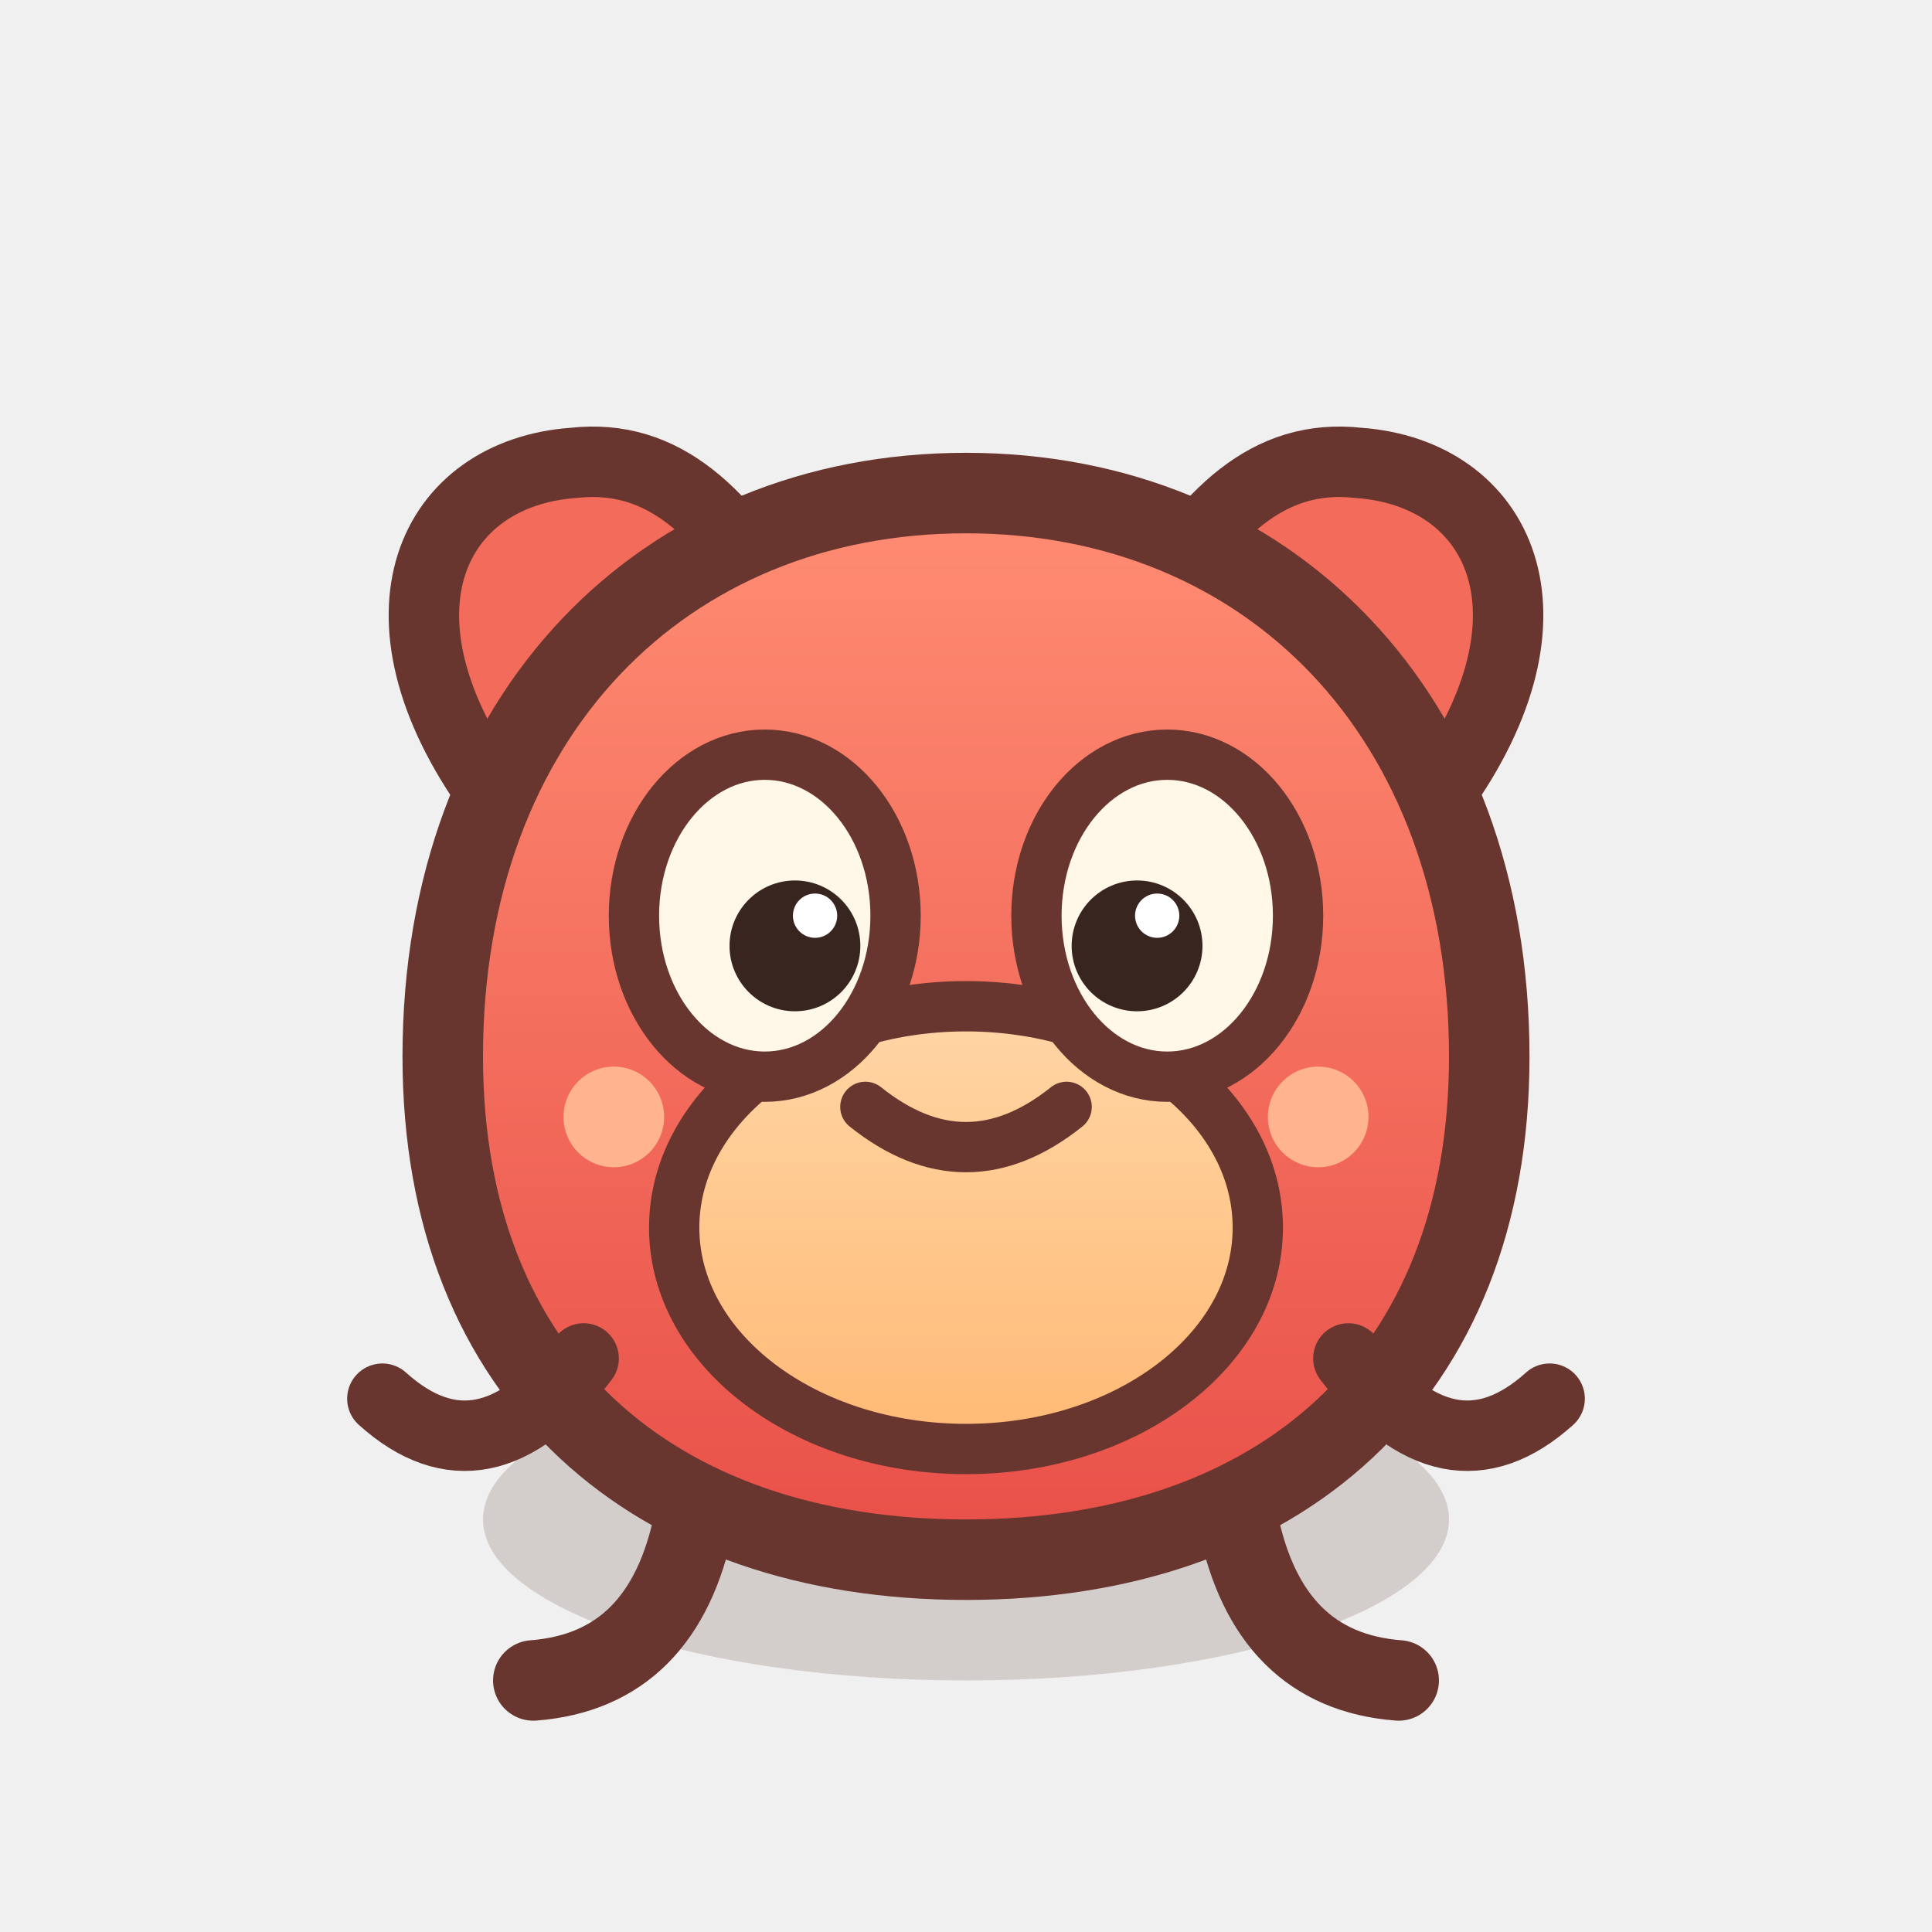
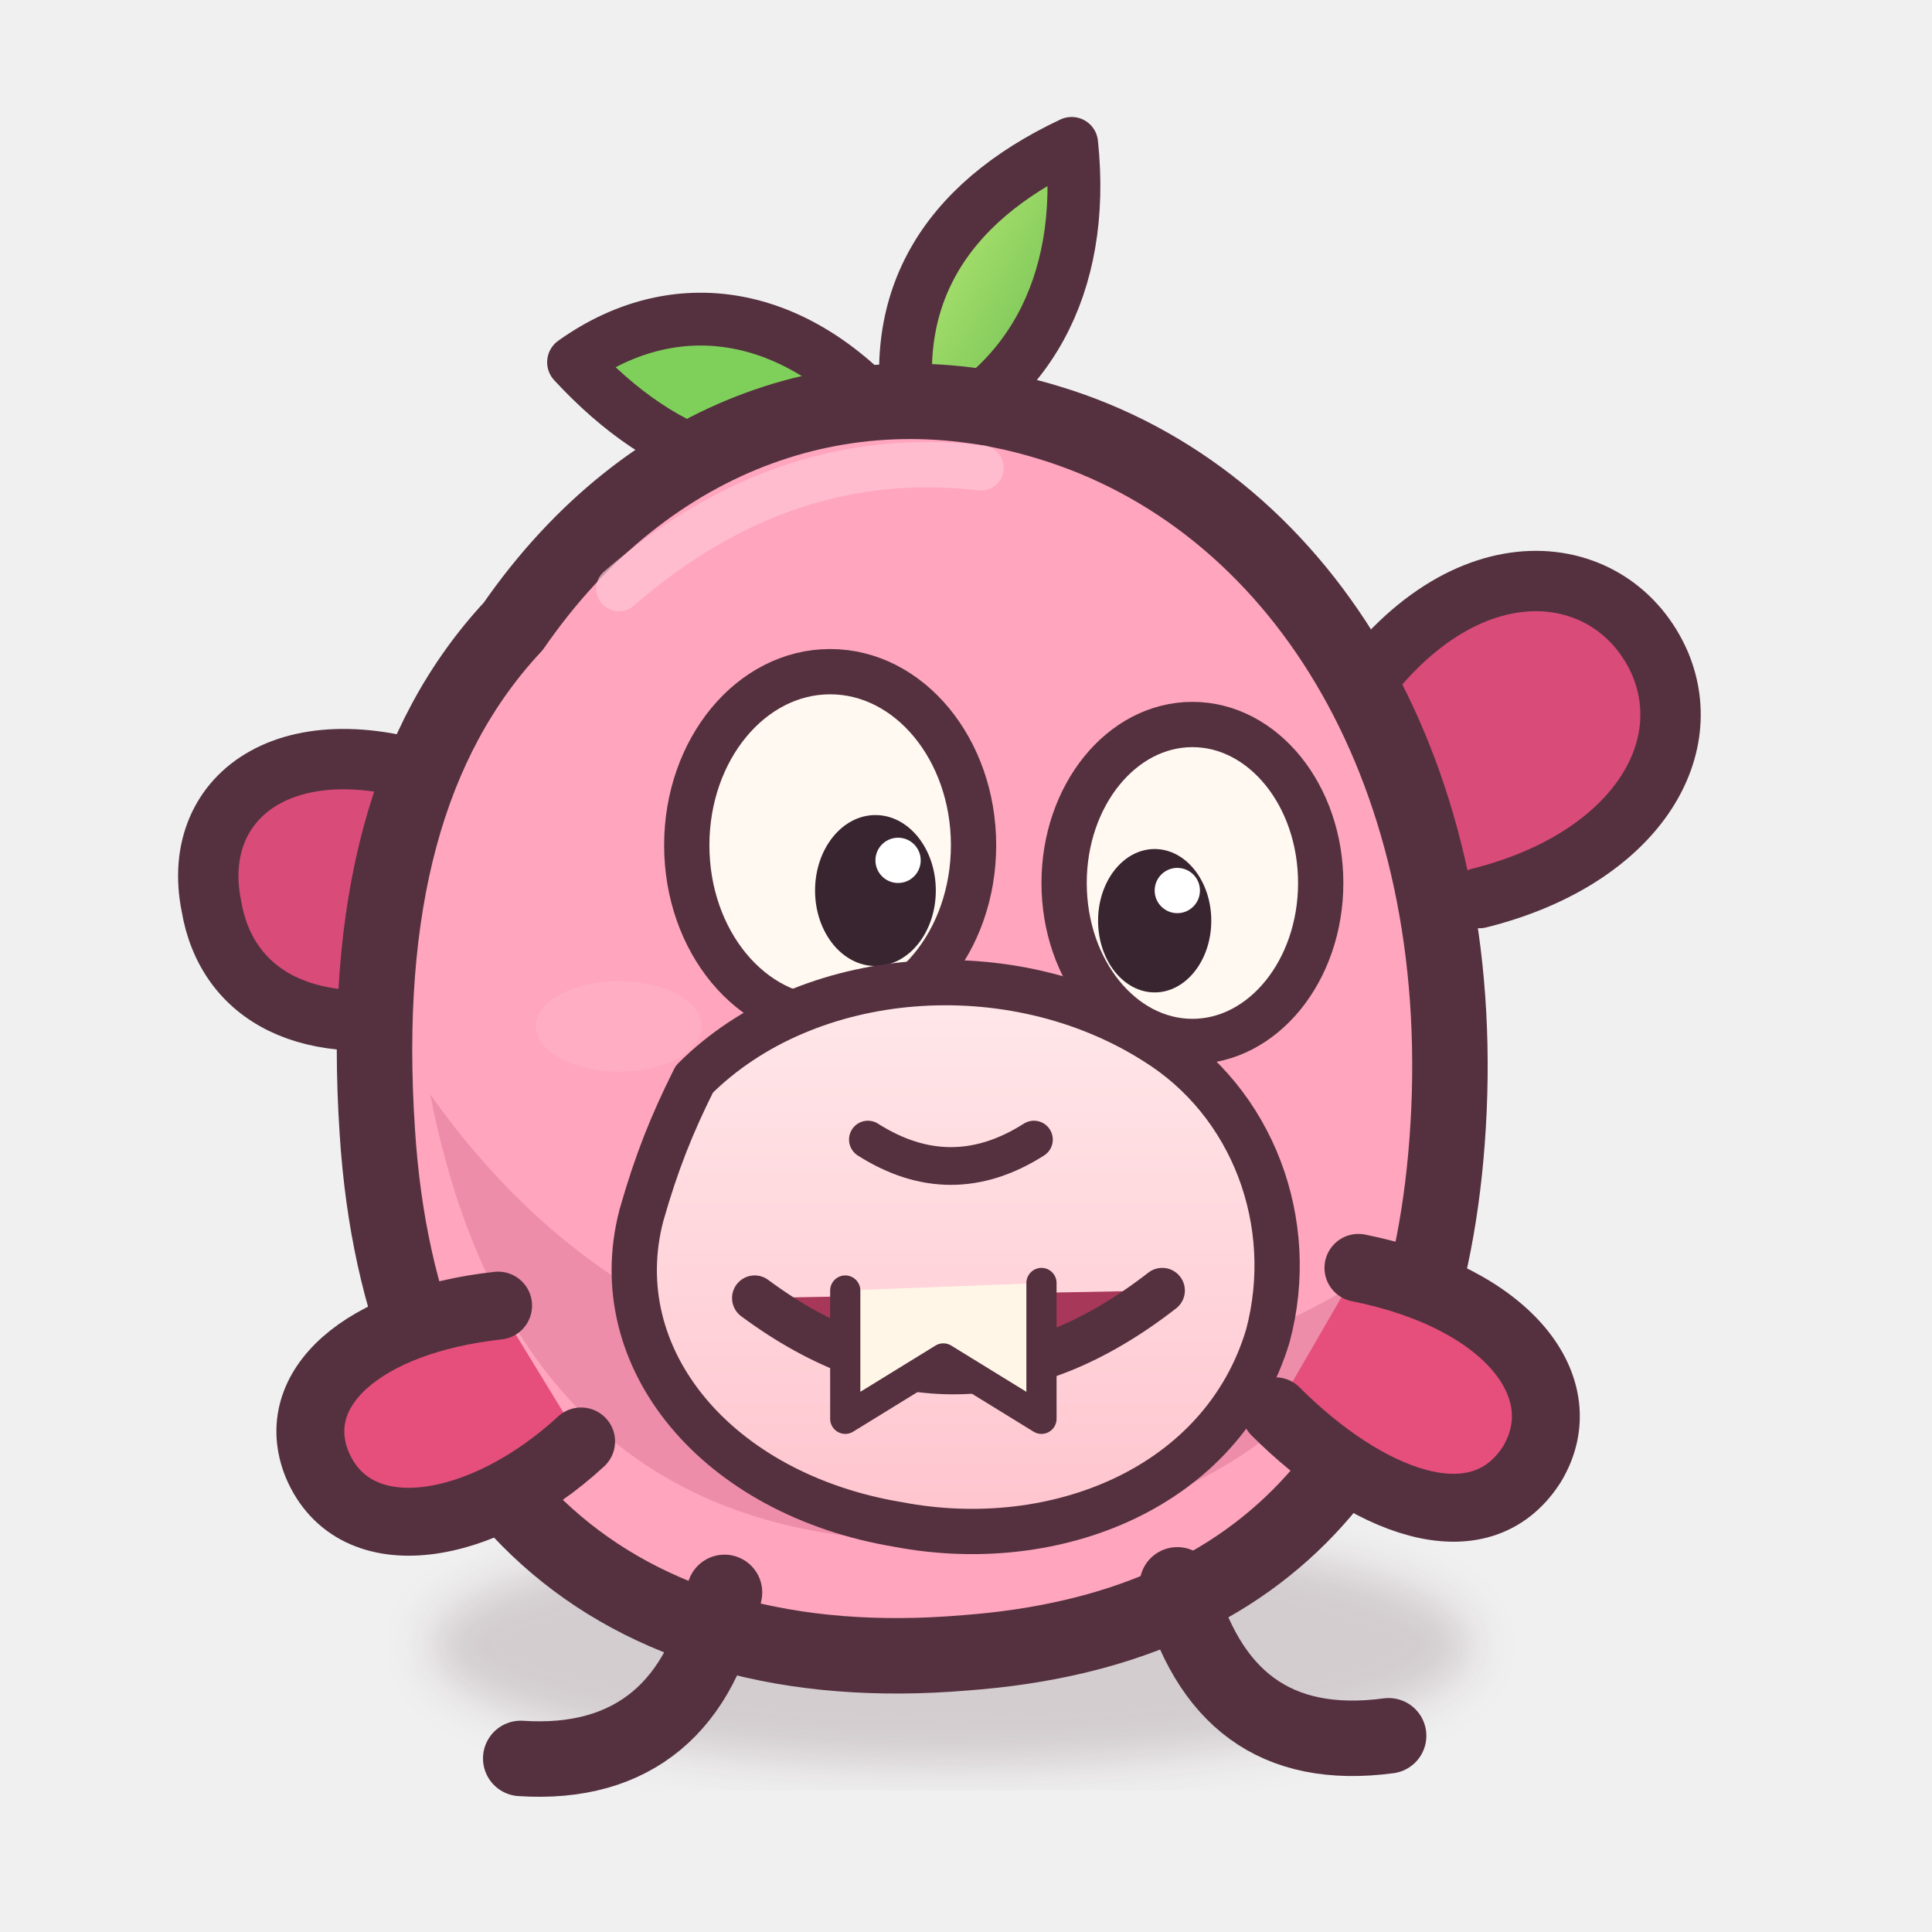
- <svg xmlns="http://www.w3.org/2000/svg" width="192" height="192" viewBox="0 0 192 192">
+ <svg xmlns="http://www.w3.org/2000/svg" width="256" height="256" viewBox="0 0 256 256">
  <defs>
-     <linearGradient id="body" x1="0" y1="0" x2="0" y2="1">
-       <stop stop-color="#ff8d73" />
-       <stop offset="1" stop-color="#e84f48" />
+     <linearGradient id="body" x1="78" y1="47" x2="177" y2="220">
+       <stop stop-color="#FFA5BE" />
+       <stop offset=".46" stop-color="#F05C88" />
+       <stop offset="1" stop-color="#BC3567" />
    </linearGradient>
-     <linearGradient id="belly" x1="0" y1="0" x2="0" y2="1">
-       <stop stop-color="#ffd6a6" />
-       <stop offset="1" stop-color="#ffb974" />
+     <linearGradient id="snout" x1="0" y1="0" x2="0" y2="1">
+       <stop stop-color="#FFE8EA" />
+       <stop offset="1" stop-color="#FFC4CE" />
    </linearGradient>
+     <linearGradient id="leaf" x1="0" y1="0" x2="1" y2="1">
+       <stop stop-color="#C5F179" />
+       <stop offset="1" stop-color="#61B74E" />
+     </linearGradient>
+     <filter id="shadow">
+       <feGaussianBlur stdDeviation="3" />
+     </filter>
  </defs>
-   <g stroke="#68362f" stroke-linecap="round" stroke-linejoin="round">
-     <ellipse cx="96" cy="151" rx="48" ry="16" fill="#4d2d25" opacity=".18" stroke="none" />
-     <path d="M49 79C36 61 43 47 57 46c9-1 15 5 21 15M143 79c13-18 6-32-8-33-9-1-15 5-21 15" fill="#f36b5b" stroke-width="7" />
-     <path d="M44 105c0-34 22-56 52-56s52 22 52 56c0 32-21 50-52 50s-52-18-52-50Z" fill="url(#body)" stroke-width="8" />
-     <ellipse cx="96" cy="122" rx="29" ry="22" fill="url(#belly)" stroke-width="5" />
-     <ellipse cx="76" cy="91" rx="13" ry="16" fill="#fff8e9" stroke-width="5" />
-     <ellipse cx="116" cy="91" rx="13" ry="16" fill="#fff8e9" stroke-width="5" />
-     <circle cx="79" cy="94" r="6.5" fill="#38251f" stroke="none" />
-     <circle cx="113" cy="94" r="6.5" fill="#38251f" stroke="none" />
-     <circle cx="81" cy="91" r="2.2" fill="white" stroke="none" />
-     <circle cx="115" cy="91" r="2.2" fill="white" stroke="none" />
-     <path d="M86 110q10 8 20 0" fill="none" stroke-width="5" />
-     <path d="M58 135q-10 13-20 4M134 135q10 13 20 4" fill="none" stroke-width="7" />
-     <path d="M69 151q-3 15-16 16M123 151q3 15 16 16" fill="none" stroke-width="8" />
-     <circle cx="61" cy="111" r="5" fill="#ffb38f" stroke="none" />
-     <circle cx="131" cy="111" r="5" fill="#ffb38f" stroke="none" />
+   <ellipse cx="126" cy="218" rx="69" ry="16" fill="#4D2938" opacity=".18" filter="url(#shadow)" />
+   <g stroke="#55313F" stroke-linecap="round" stroke-linejoin="round">
+     <path d="M121 58c-4-18 4-31 21-39 2 19-6 33-21 39Z" fill="url(#leaf)" stroke-width="7" />
+     <path d="M120 58c-13-17-30-20-44-10 12 13 27 19 44 10Z" fill="#7FD05A" stroke-width="7" />
+     <path d="M61 104c-22-9-36 1-33 16 2 12 13 18 30 14" fill="#D94B79" stroke-width="8" />
+     <path d="M179 93c15-22 35-19 41-5 5 12-4 26-24 31" fill="#D94B79" stroke-width="8" />
+     <path d="M68 83c18-26 45-35 71-27 33 10 55 45 53 91-2 45-24 69-64 72-47 4-75-22-78-69-2-30 4-52 18-67Z" fill="url(#body)" stroke-width="10" />
+     <path d="M57 145c8 41 32 61 71 59 29-2 49-15 59-39-17 13-37 19-61 18-29-1-52-14-69-38Z" fill="#A62B59" opacity=".2" stroke="none" />
+     <ellipse cx="110" cy="112" rx="19" ry="23" fill="#FFF9F2" stroke-width="6" />
+     <ellipse cx="158" cy="117" rx="17" ry="21" fill="#FFF9F2" stroke-width="6" />
+     <ellipse cx="116" cy="118" rx="8" ry="10" fill="#38252F" stroke="none" />
+     <ellipse cx="153" cy="122" rx="7.5" ry="9.5" fill="#38252F" stroke="none" />
+     <circle cx="119" cy="114" r="3" fill="#fff" stroke="none" />
+     <circle cx="156" cy="118" r="3" fill="#fff" stroke="none" />
+     <path d="M92 143c15-15 42-17 61-5 13 8 19 24 15 39-6 20-28 29-49 25-24-4-39-22-34-41 2-7 4-12 7-18Z" fill="url(#snout)" stroke-width="6" />
+     <path d="M115 151q11 7 22 0" fill="none" stroke-width="5" />
+     <path d="M100 172q27 20 54-1" fill="#A83859" stroke-width="6" />
+     <path d="M112 171v17l13-8 13 8v-18" fill="#FFF6E8" stroke-width="4" />
+     <path d="M66 173c-18 2-28 11-24 21 5 12 22 9 35-3M180 168c20 4 29 16 23 26-7 11-22 5-34-7" fill="#E64F7C" stroke-width="9" />
+     <path d="M96 211c-3 15-12 23-27 22M156 210c4 15 13 22 28 20" fill="none" stroke-width="10" />
+     <ellipse cx="82" cy="136" rx="11" ry="6" fill="#FFADC3" stroke="none" />
+     <path d="M82 78c15-13 31-18 48-16" fill="none" stroke="#FFC6D4" stroke-width="6" opacity=".7" />
  </g>
</svg>
